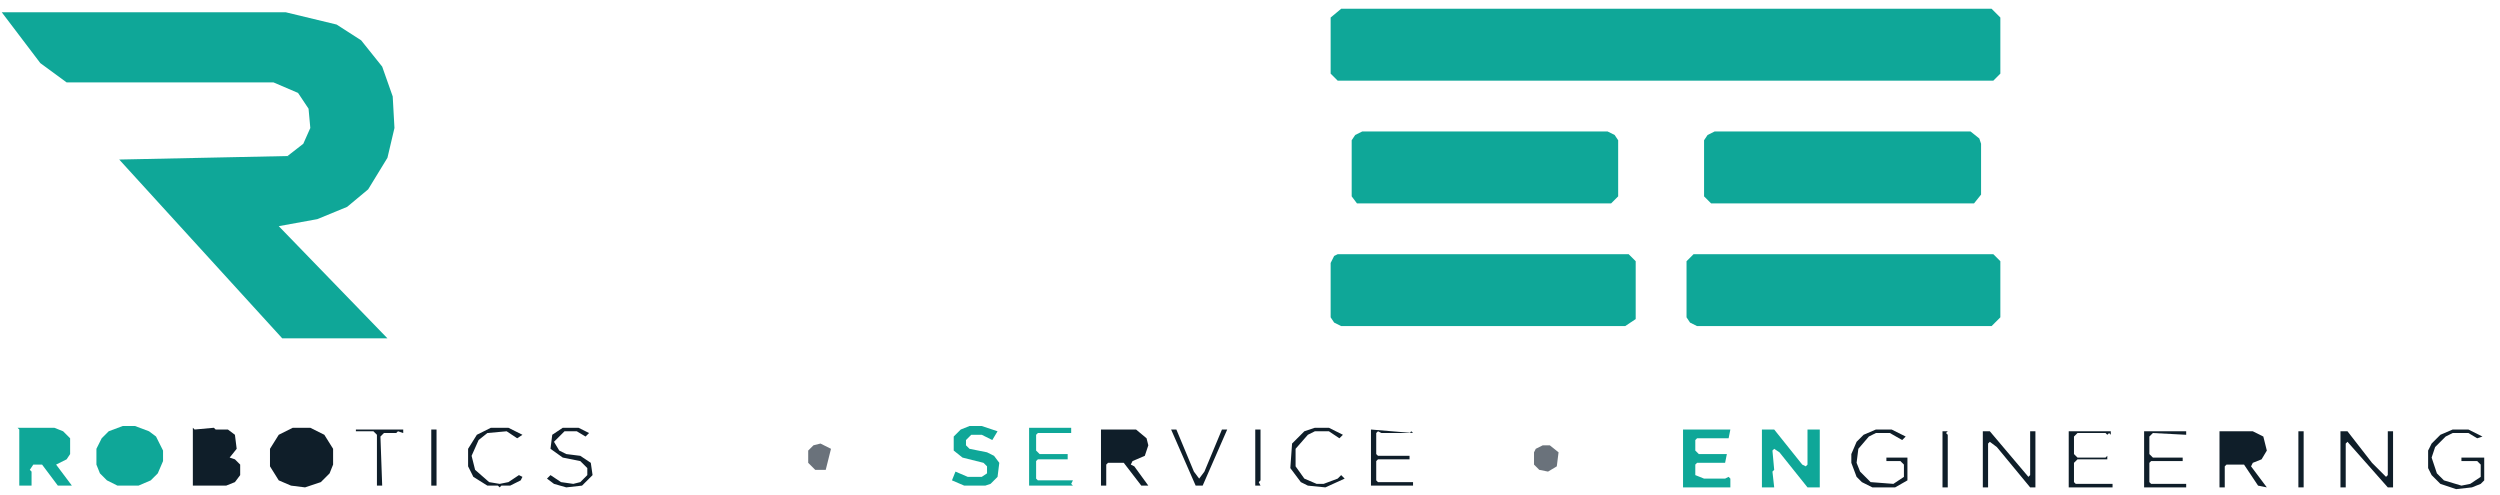
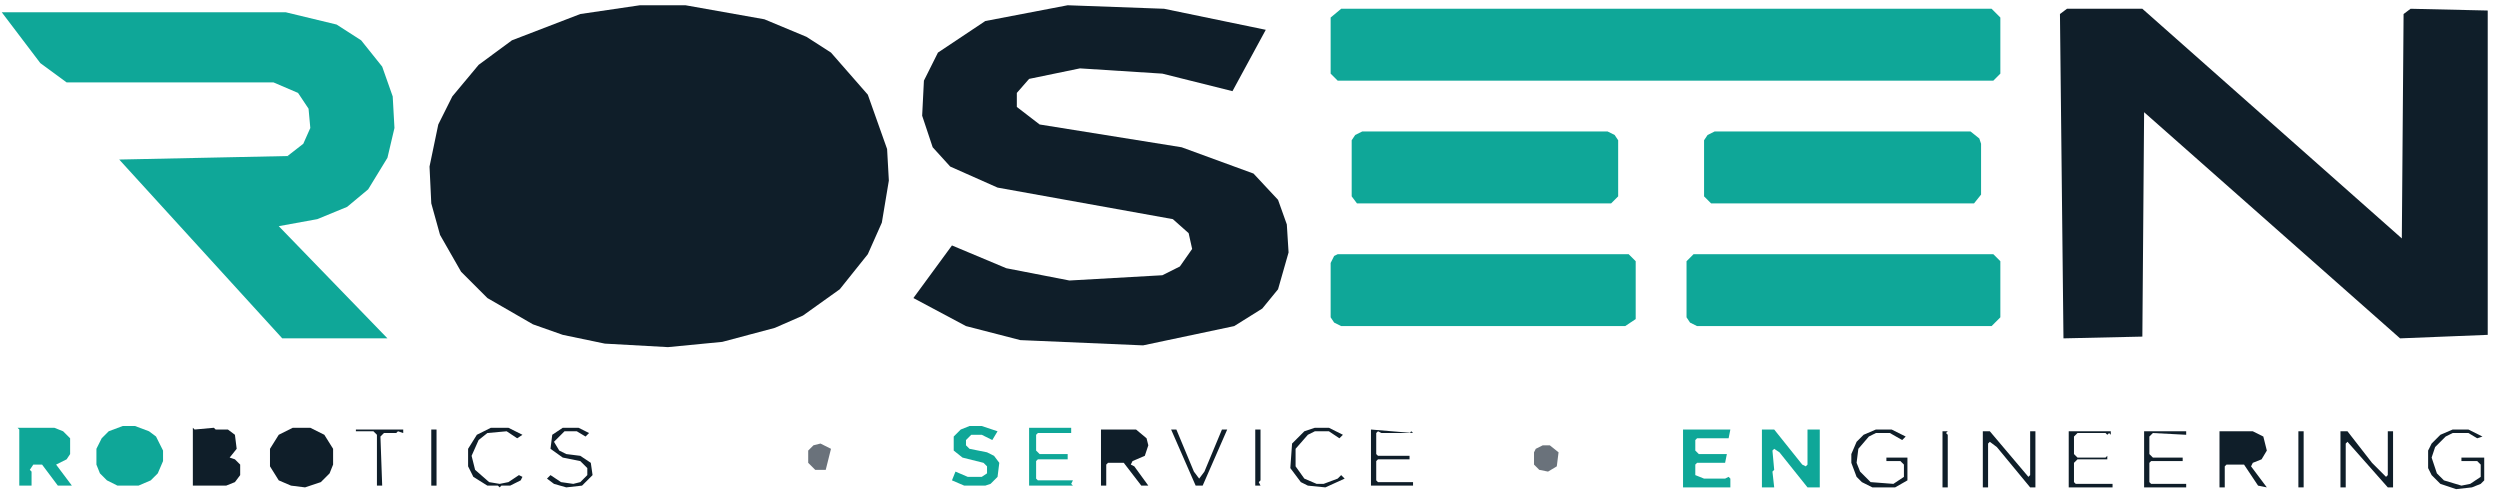
<svg xmlns="http://www.w3.org/2000/svg" viewBox="0 0 1426 282">
  <path fill="#0f1e29" d="M 1335,246 L 1335,278 L 1338,278 L 1338,253 L 1339,252 L 1362,278 L 1365,278 L 1365,246 L 1362,246 L 1362,271 L 1361,272 L 1353,264 L 1339,246 Z" />
  <path fill="#0f1e29" d="M 1311,246 L 1311,278 L 1314,278 L 1314,246 Z" />
  <path fill="#0f1e29" d="M 1266,246 L 1266,278 L 1269,278 L 1269,266 L 1270,265 L 1280,265 L 1288,277 L 1293,278 L 1284,266 L 1285,264 L 1290,262 L 1293,257 L 1291,249 L 1285,246 Z" />
  <path fill="#0f1e29" d="M 1223,246 L 1223,278 L 1247,278 L 1247,276 L 1227,276 L 1226,275 L 1226,264 L 1227,263 L 1245,263 L 1245,261 L 1228,261 L 1226,259 L 1226,249 L 1228,247 L 1247,248 L 1247,246 Z" />
  <path fill="#0f1e29" d="M 1180,246 L 1180,278 L 1205,278 L 1205,276 L 1184,276 L 1183,275 L 1183,264 L 1185,262 L 1202,262 L 1202,260 L 1201,261 L 1185,261 L 1183,259 L 1183,249 L 1185,247 L 1201,247 L 1202,248 L 1203,247 L 1204,248 L 1204,246 Z" />
  <path fill="#0f1e29" d="M 1131,246 L 1131,278 L 1134,278 L 1134,253 L 1135,252 L 1139,255 L 1158,278 L 1161,278 L 1161,246 L 1158,246 L 1158,271 L 1157,272 L 1135,246 Z" />
  <path fill="#0f1e29" d="M 1108,246 L 1108,278 L 1111,278 L 1111,248 L 1110,247 L 1111,246 Z" />
  <path fill="#0f1e29" d="M 1392,248 L 1387,253 L 1385,257 L 1385,267 L 1387,271 L 1392,276 L 1401,279 L 1410,278 L 1415,276 L 1417,274 L 1417,261 L 1404,261 L 1404,263 L 1413,263 L 1415,265 L 1415,272 L 1409,276 L 1404,277 L 1394,274 L 1390,270 L 1387,261 L 1389,255 L 1395,249 L 1399,247 L 1408,247 L 1413,250 L 1416,249 L 1408,245 L 1399,245 Z" />
  <path fill="#0f1e29" d="M 1063,248 L 1059,252 L 1056,259 L 1056,264 L 1059,272 L 1062,275 L 1068,278 L 1081,278 L 1088,274 L 1088,261 L 1076,261 L 1076,263 L 1084,263 L 1086,265 L 1086,272 L 1080,276 L 1067,275 L 1061,269 L 1059,264 L 1060,256 L 1066,249 L 1070,247 L 1078,247 L 1085,251 L 1087,249 L 1079,245 L 1070,245 Z" />
  <path fill="#0f1e29" d="M 782,245 L 782,277 L 806,277 L 806,275 L 786,275 L 785,274 L 785,263 L 786,262 L 804,262 L 804,260 L 786,260 L 785,259 L 785,247 L 786,246 L 788,247 L 804,247 L 805,246 L 806,247 Z" />
  <path fill="#0f1e29" d="M 716,245 L 716,277 L 719,277 L 718,275 L 719,274 L 719,245 Z" />
  <path fill="#0f1e29" d="M 668,245 L 682,277 L 686,277 L 700,245 L 697,245 L 687,269 L 684,273 L 681,269 L 671,245 Z" />
  <path fill="#0f1e29" d="M 628,245 L 628,277 L 631,277 L 631,265 L 632,264 L 641,264 L 651,277 L 655,277 L 647,266 L 645,265 L 646,263 L 653,260 L 655,254 L 654,250 L 648,245 Z" />
  <path fill="#0f1e29" d="M 246,245 L 246,277 L 249,277 L 249,245 Z" />
  <path fill="#0f1e29" d="M 203,245 L 203,246 L 213,246 L 215,248 L 215,277 L 218,277 L 217,249 L 219,247 L 226,247 L 227,246 L 230,247 L 230,245 Z" />
  <path fill="#0f1e29" d="M 750,244 L 744,246 L 737,253 L 736,267 L 742,275 L 746,277 L 756,278 L 767,273 L 765,271 L 763,273 L 755,276 L 751,276 L 744,273 L 739,266 L 739,256 L 746,248 L 750,246 L 758,246 L 764,250 L 766,248 L 758,244 Z" />
  <path fill="#0f1e29" d="M 321,244 L 315,248 L 314,256 L 321,261 L 331,263 L 335,267 L 335,271 L 331,275 L 327,276 L 320,275 L 314,271 L 312,273 L 316,276 L 323,278 L 332,277 L 338,271 L 337,264 L 331,260 L 323,259 L 319,257 L 316,252 L 322,246 L 329,246 L 334,249 L 336,247 L 330,244 Z" />
  <path fill="#0f1e29" d="M 272,248 L 267,256 L 267,266 L 270,272 L 278,277 L 284,277 L 285,278 L 286,277 L 291,277 L 297,274 L 298,272 L 296,271 L 290,275 L 285,276 L 279,275 L 271,268 L 269,260 L 273,251 L 278,247 L 289,246 L 295,250 L 298,248 L 290,244 L 280,244 Z" />
  <path fill="#0f1e29" d="M 159,248 L 154,256 L 154,266 L 159,274 L 166,277 L 174,278 L 183,275 L 188,270 L 190,265 L 190,256 L 185,248 L 177,244 L 167,244 Z" />
  <path fill="#0f1e29" d="M 110,244 L 110,277 L 129,277 L 134,275 L 137,271 L 137,265 L 134,262 L 131,261 L 135,256 L 134,248 L 130,245 L 123,245 L 122,244 L 111,245 Z" />
+   <path fill="#0f1e29" d="M 1175,8 L 1177,193 L 1222,192 L 1223,64 L 1369,193 L 1419,191 L 1419,6 L 1375,5 L 1371,8 L 1370,136 L 1222,5 L 1179,5 Z" />
+   <path fill="#0f1e29" d="M 535,30 L 527,46 L 526,66 L 532,84 L 542,95 L 569,107 L 669,125 L 678,133 L 680,142 L 673,152 L 663,157 L 610,160 L 574,153 L 543,140 L 521,170 L 551,186 L 582,194 L 652,197 L 704,186 L 720,176 L 729,165 L 735,144 L 734,128 L 729,114 L 715,99 L 674,84 L 593,71 L 580,61 L 580,53 L 587,45 L 616,39 L 663,42 L 703,52 L 722,17 L 664,5 L 609,3 L 562,12 Z" />
+   <path fill="#0f1e29" d="M 258,55 L 250,71 L 245,95 L 246,116 L 251,134 L 263,155 L 278,170 L 304,185 L 321,191 L 345,196 L 381,198 L 412,195 L 442,187 L 458,180 L 479,165 L 495,145 L 503,127 L 507,103 L 506,85 L 495,54 L 474,30 L 460,21 L 436,11 L 391,3 L 365,3 L 331,8 L 292,23 L 273,37 Z" />
  <path fill="#0fa798" d="M 1005,245 L 1005,278 L 1012,278 L 1011,269 L 1012,268 L 1011,257 L 1012,256 L 1015,258 L 1031,278 L 1038,278 L 1038,245 L 1031,245 L 1031,265 L 1030,266 L 1028,265 L 1012,245 Z" />
  <path fill="#0fa798" d="M 960,245 L 960,278 L 987,278 L 987,273 L 986,272 L 984,273 L 972,273 L 967,271 L 967,265 L 968,264 L 984,264 L 985,259 L 969,259 L 967,257 L 967,251 L 968,250 L 986,250 L 987,245 Z" />
  <path fill="#0fa798" d="M 587,244 L 587,277 L 612,277 L 611,276 L 612,274 L 592,274 L 591,273 L 591,263 L 592,262 L 609,262 L 609,259 L 593,259 L 591,257 L 591,248 L 592,247 L 611,247 L 611,244 Z" />
  <path fill="#0fa798" d="M 10,244 L 11,245 L 11,277 L 18,277 L 18,269 L 17,268 L 19,265 L 24,265 L 33,277 L 41,277 L 32,265 L 38,262 L 40,259 L 40,250 L 36,246 L 31,244 Z" />
  <path fill="#0fa798" d="M 553,243 L 548,245 L 544,249 L 544,257 L 549,261 L 561,264 L 563,266 L 563,270 L 560,272 L 552,272 L 545,269 L 543,274 L 550,277 L 562,277 L 565,276 L 569,272 L 570,264 L 567,260 L 563,258 L 553,256 L 551,254 L 551,251 L 554,248 L 560,248 L 566,251 L 569,246 L 560,243 Z" />
  <path fill="#0fa798" d="M 62,246 L 58,250 L 55,256 L 55,265 L 57,270 L 61,274 L 67,277 L 79,277 L 86,274 L 90,270 L 93,263 L 93,257 L 89,249 L 85,246 L 77,243 L 70,243 Z" />
  <path fill="#0fa798" d="M 962,149 L 962,181 L 964,184 L 968,186 L 1136,186 L 1141,181 L 1141,149 L 1137,145 L 966,145 Z" />
  <path fill="#0fa798" d="M 759,150 L 759,181 L 761,184 L 765,186 L 927,186 L 933,182 L 933,149 L 929,145 L 763,145 L 761,146 Z" />
  <path fill="#0fa798" d="M 972,80 L 972,112 L 976,116 L 1126,116 L 1130,111 L 1130,82 L 1129,79 L 1124,75 L 978,75 L 974,77 Z" />
  <path fill="#0fa798" d="M 771,80 L 771,112 L 774,116 L 919,116 L 923,112 L 923,80 L 921,77 L 917,75 L 777,75 L 773,77 Z" />
  <path fill="#0fa798" d="M 1,7 L 23,36 L 38,47 L 156,47 L 170,53 L 176,62 L 177,73 L 173,82 L 164,89 L 68,91 L 161,193 L 221,193 L 159,129 L 181,125 L 198,118 L 210,108 L 221,90 L 225,73 L 224,55 L 218,38 L 206,23 L 192,14 L 163,7 Z" />
  <path fill="#0fa798" d="M 759,10 L 759,42 L 763,46 L 1137,46 L 1141,42 L 1141,10 L 1136,5 L 765,5 Z" />
  <path fill="#6a727b" d="M 880,254 L 876,256 L 875,258 L 875,265 L 878,268 L 883,269 L 888,266 L 889,258 L 884,254 Z" />
  <path fill="#6a727b" d="M 468,253 L 464,254 L 461,257 L 461,264 L 465,268 L 471,268 L 474,256 Z" />
</svg>
